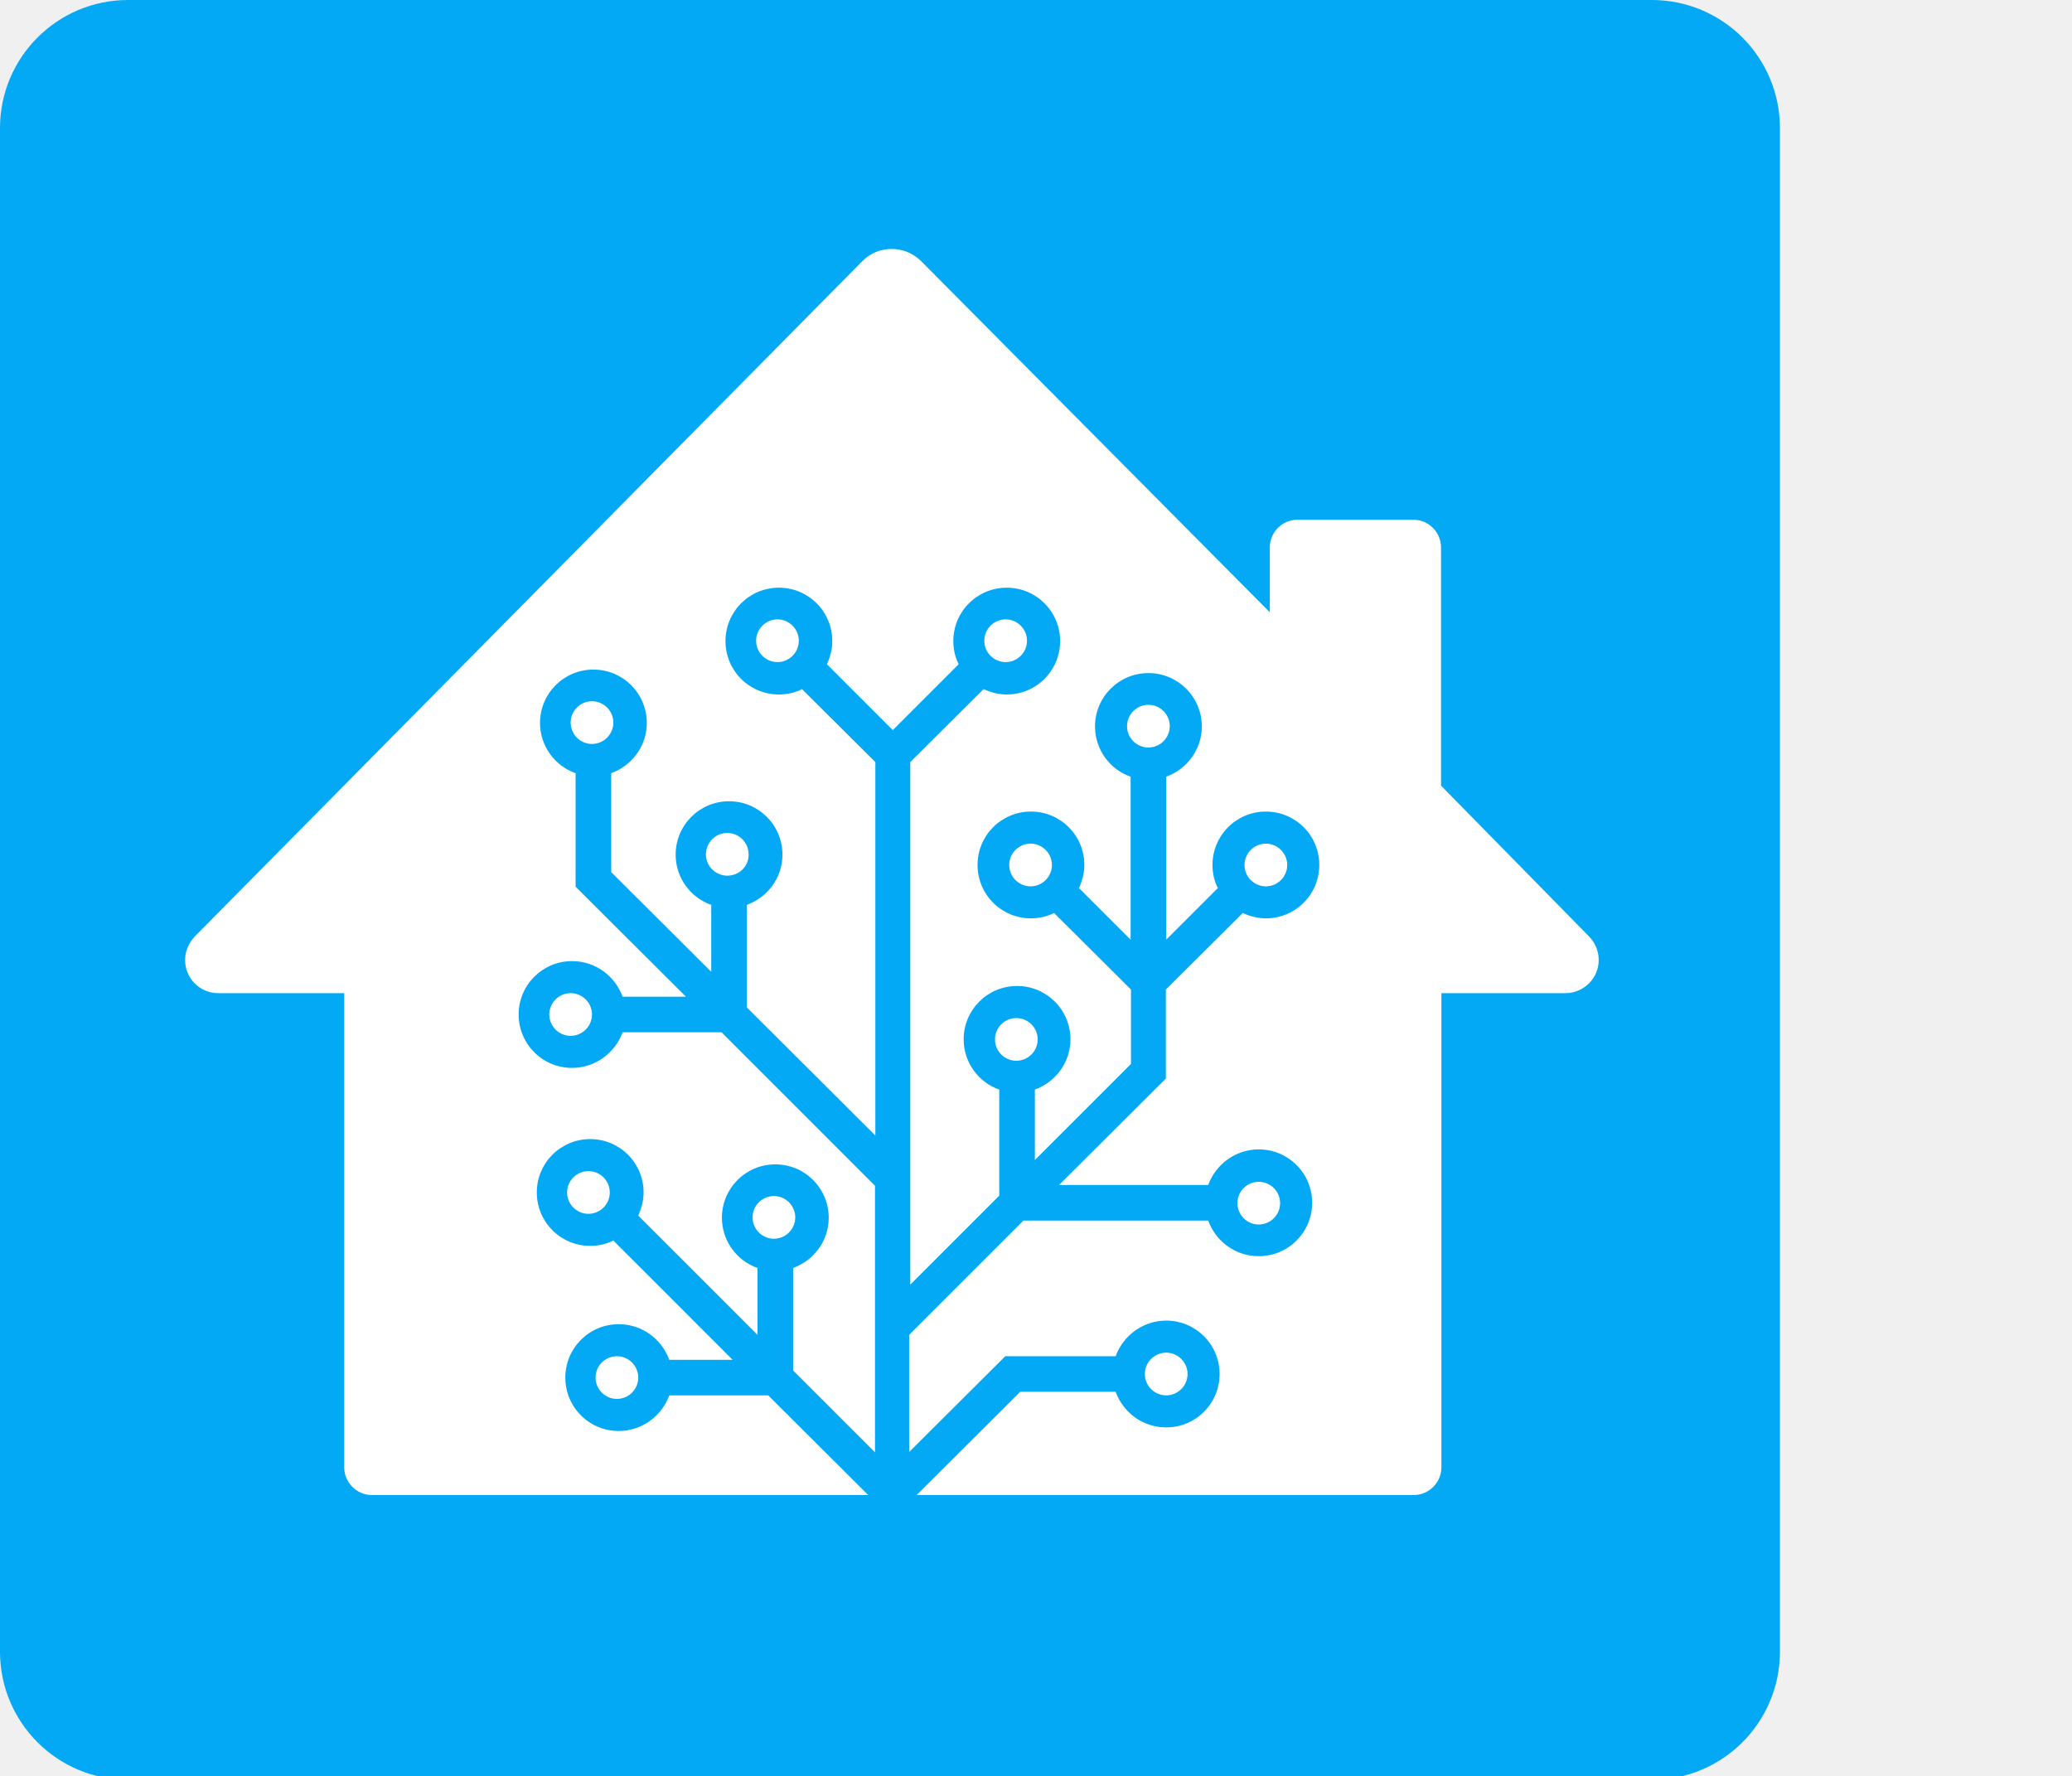
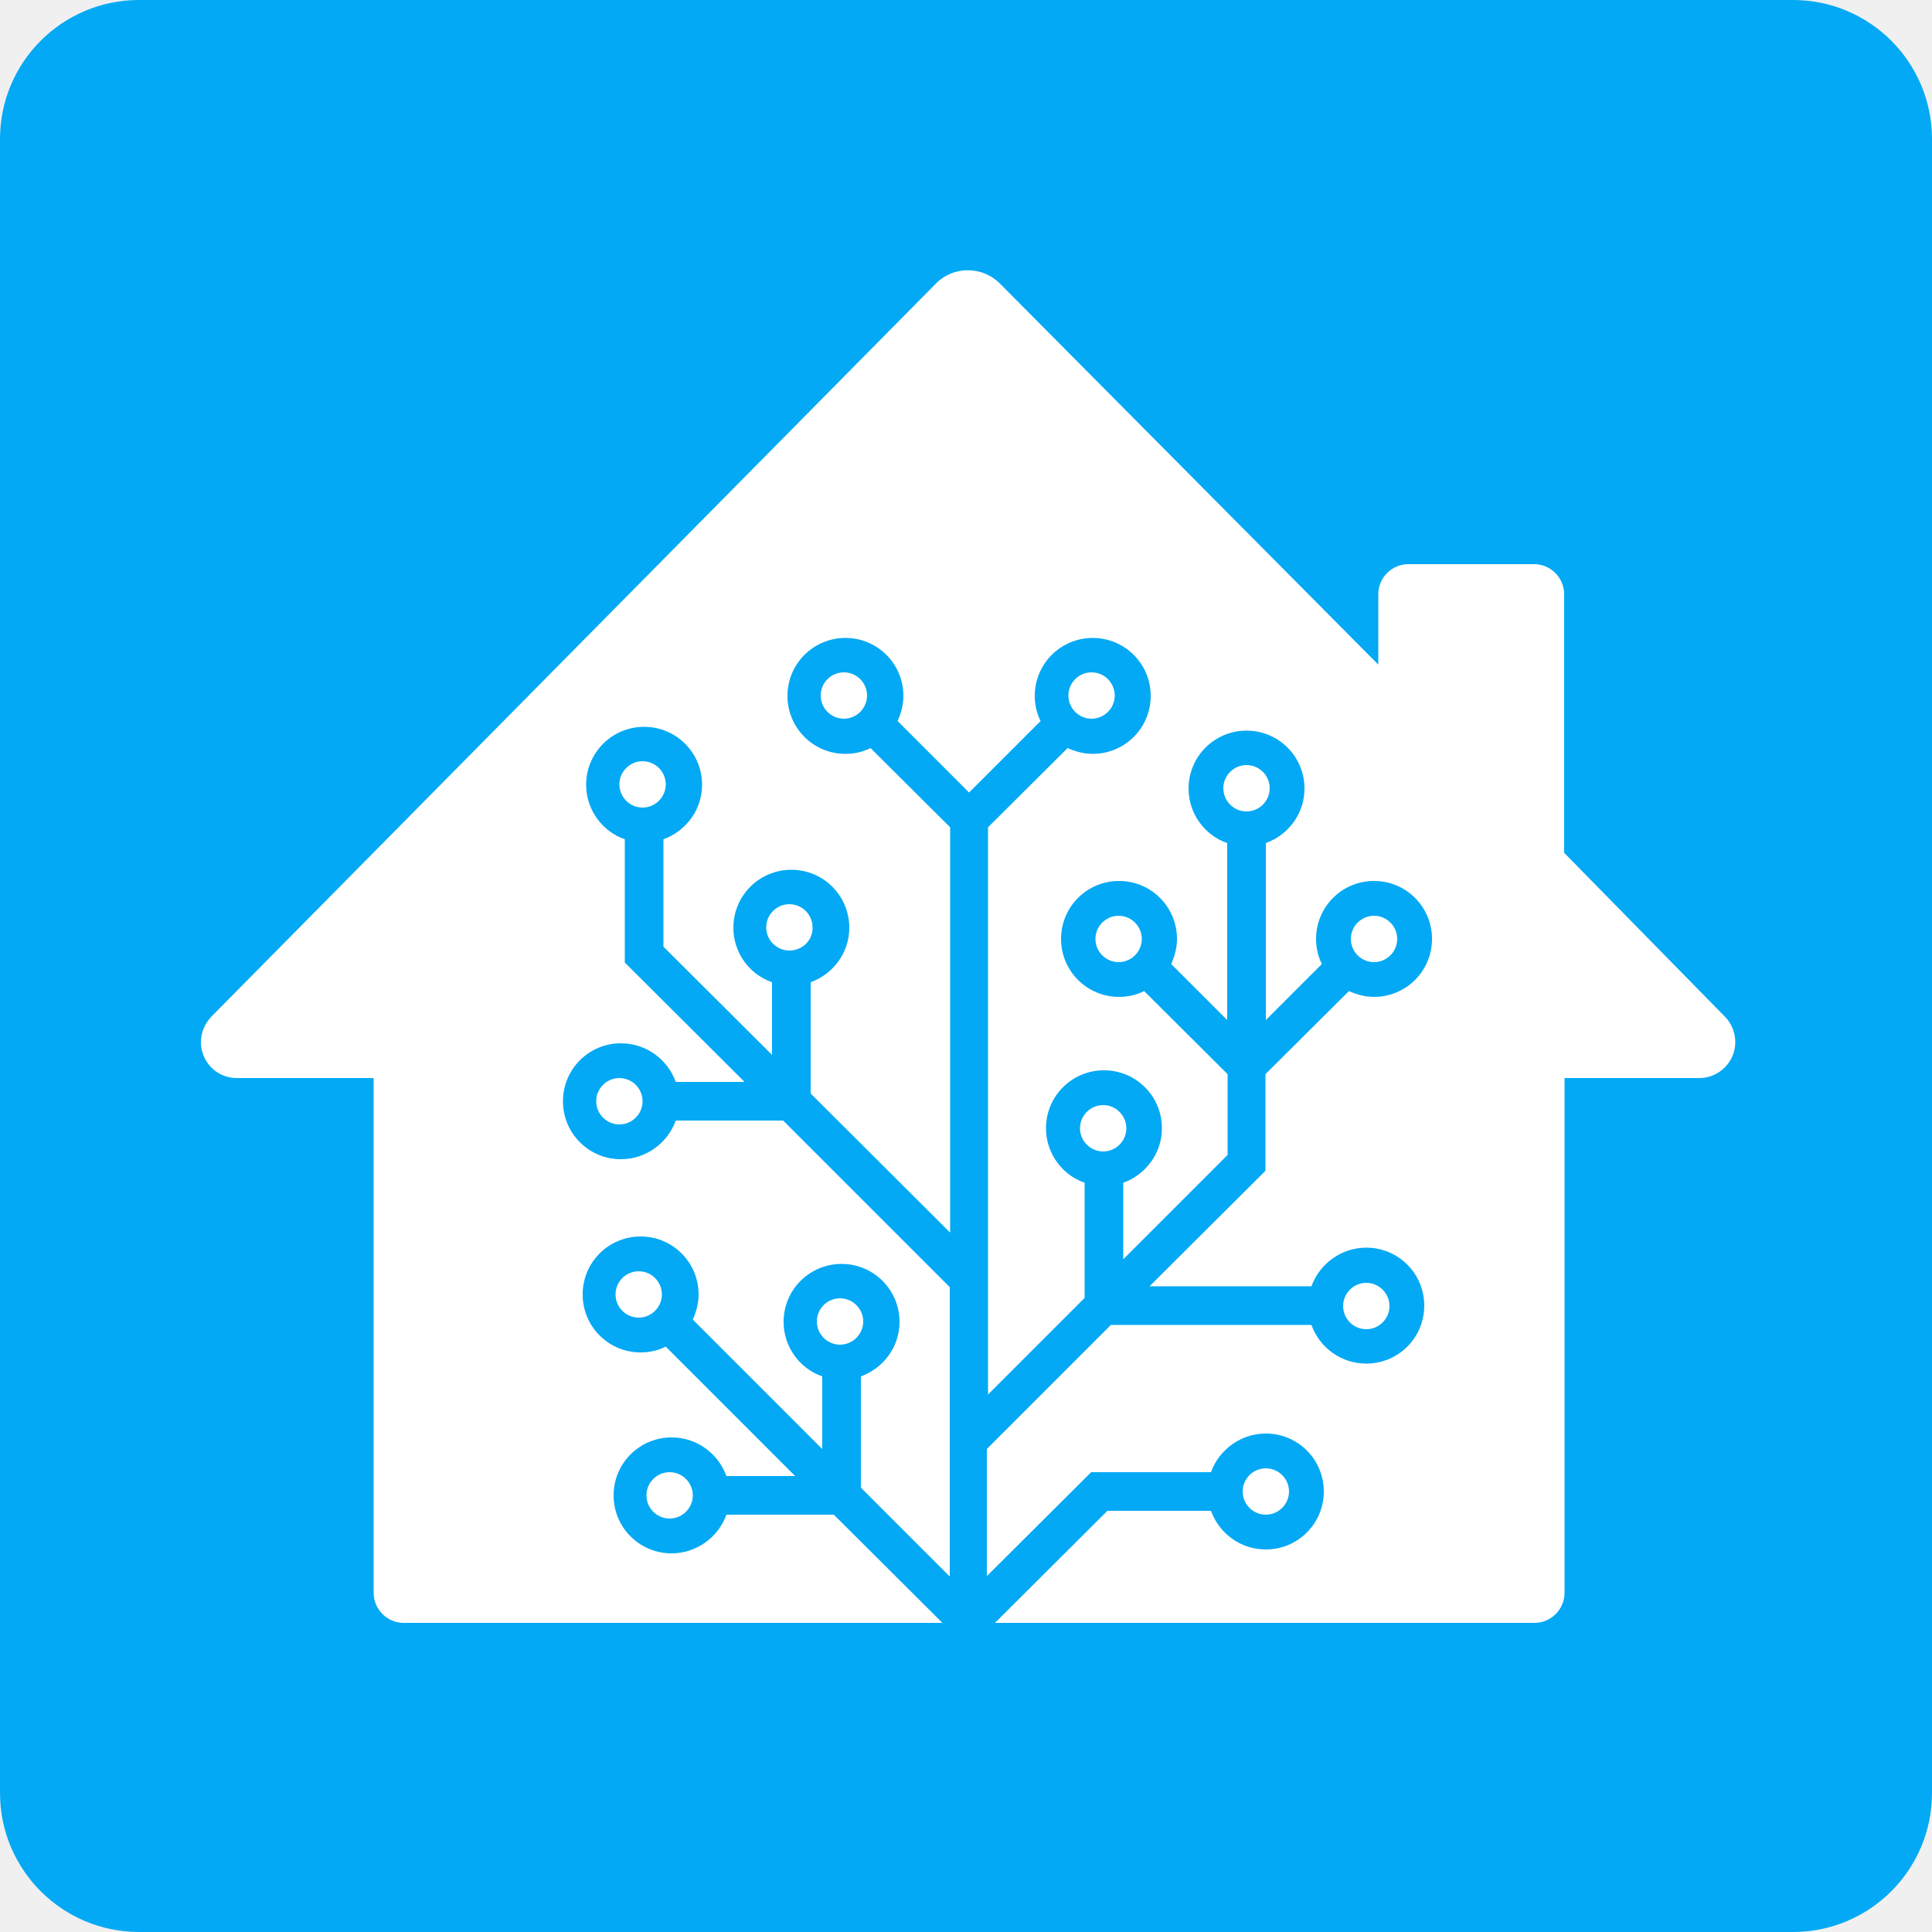
- <svg xmlns="http://www.w3.org/2000/svg" class="mx-auto" width="77" height="66" viewBox="0 0 77 66" fill="none">
+ <svg xmlns="http://www.w3.org/2000/svg" class="mx-auto" width="66.146" height="66.146" viewBox="0 0 66.146 66.146" fill="none" version="1.1" id="svg64">
+   <defs id="defs68" />
  <g id="haicon" transform="scale(0.5)">
-     <g transform="translate(-36.05297,-45.31841)">
+     <g transform="translate(-36.05297,-45.31841)" id="g61">
      <path fill-rule="evenodd" clip-rule="evenodd" d="M 45.578,45.318 H 158.82 c 5.265,0 9.525,4.26 9.525,9.525 V 168.085 c 0,5.265 -4.26,9.525 -9.525,9.525 H 45.578 c -5.265,0 -9.525,-4.26 -9.525,-9.525 V 54.843 c 0,-5.265 4.26,-9.525 9.525,-9.525 z" fill="#03a9f4" id="path9" style="stroke-width:0.265" />
      <path fill-rule="evenodd" clip-rule="evenodd" d="m 104.183,156.443 7.699,-7.673 h 7.091 c 0.556,1.535 2.011,2.646 3.757,2.646 2.196,0 3.969,-1.773 3.969,-3.969 0,-2.196 -1.773,-3.969 -3.969,-3.969 -1.72,0 -3.201,1.111 -3.757,2.646 h -8.202 l -7.144,7.117 v -8.705 l 8.493,-8.493 h 13.732 c 0.556,1.535 2.011,2.646 3.757,2.646 2.196,0 3.969,-1.773 3.969,-3.969 0,-2.196 -1.773,-3.969 -3.969,-3.969 -1.72,0 -3.201,1.111 -3.757,2.646 h -11.086 l 7.938,-7.911 v -6.615 l 5.715,-5.689 c 0.529,0.238 1.111,0.397 1.72,0.397 2.196,0 3.969,-1.773 3.969,-3.969 0,-2.196 -1.773,-3.969 -3.969,-3.969 -2.196,0 -3.969,1.773 -3.969,3.969 0,0.609 0.132,1.191 0.397,1.72 l -3.836,3.836 v -12.118 c 1.535,-0.556 2.646,-2.011 2.646,-3.731 0,-2.196 -1.773,-3.969 -3.969,-3.969 -2.196,0 -3.969,1.773 -3.969,3.969 0,1.72 1.111,3.201 2.646,3.731 v 12.118 l -3.836,-3.836 c 0.238,-0.529 0.397,-1.111 0.397,-1.72 0,-2.196 -1.773,-3.969 -3.969,-3.969 -2.196,0 -3.969,1.773 -3.969,3.969 0,2.196 1.773,3.969 3.969,3.969 0.609,0 1.191,-0.132 1.72,-0.397 l 5.715,5.689 v 5.53 l -7.144,7.144 v -5.239 c 1.535,-0.556 2.646,-2.011 2.646,-3.731 0,-2.196 -1.773,-3.969 -3.969,-3.969 -2.196,0 -3.969,1.773 -3.969,3.969 0,1.72 1.111,3.201 2.646,3.731 v 7.885 l -6.615,6.615 V 101.966 l 5.45,-5.424 c 0.529,0.238 1.111,0.397 1.72,0.397 2.196,0 3.969,-1.773 3.969,-3.969 0,-2.196 -1.773,-3.969 -3.969,-3.969 -2.196,0 -3.969,1.773 -3.969,3.969 0,0.609 0.132,1.191 0.397,1.72 l -4.895,4.895 -4.895,-4.895 c 0.238,-0.529 0.397,-1.111 0.397,-1.72 0,-2.196 -1.773,-3.969 -3.969,-3.969 -2.196,0 -3.969,1.773 -3.969,3.969 0,2.196 1.773,3.969 3.969,3.969 0.609,0 1.191,-0.132 1.72,-0.397 l 5.45,5.424 v 27.755 l -9.551,-9.525 v -7.62 c 1.535,-0.556 2.646,-2.011 2.646,-3.731 0,-2.196 -1.773,-3.969 -3.969,-3.969 -2.196,0 -3.969,1.773 -3.969,3.969 0,1.72 1.111,3.201 2.646,3.731 v 4.974 l -7.435,-7.408 v -7.355 c 1.535,-0.556 2.646,-2.011 2.646,-3.731 0,-2.196 -1.773,-3.969 -3.969,-3.969 -2.196,0 -3.969,1.773 -3.969,3.969 0,1.72 1.111,3.201 2.646,3.731 v 8.44 l 8.202,8.176 h -4.71 c -0.556,-1.535 -2.011,-2.646 -3.757,-2.646 -2.196,0 -3.969,1.773 -3.969,3.969 0,2.196 1.773,3.969 3.969,3.969 1.72,0 3.201,-1.111 3.757,-2.646 h 7.355 l 11.404,11.404 v 19.817 l -6.085,-6.085 v -7.62 c 1.535,-0.556 2.646,-2.011 2.646,-3.731 0,-2.196 -1.773,-3.969 -3.969,-3.969 -2.196,0 -3.969,1.773 -3.969,3.969 0,1.72 1.111,3.201 2.646,3.731 v 4.974 l -8.864,-8.864 c 0.238,-0.529 0.397,-1.111 0.397,-1.72 0,-2.196 -1.773,-3.969 -3.969,-3.969 -2.196,0 -3.969,1.773 -3.969,3.969 0,2.196 1.773,3.969 3.969,3.969 0.609,0 1.191,-0.132 1.72,-0.397 l 8.864,8.864 H 85.795 c -0.556,-1.535 -2.011,-2.646 -3.757,-2.646 -2.196,0 -3.969,1.773 -3.969,3.969 0,2.196 1.773,3.969 3.969,3.969 1.72,0 3.201,-1.111 3.757,-2.646 h 7.355 l 7.435,7.408 H 63.702 c -1.138,0 -2.064,-0.926 -2.064,-2.064 v -35.242 h -9.366 c -1.376,0 -2.461,-1.111 -2.461,-2.461 0,-0.661 0.265,-1.27 0.714,-1.746 L 100.135,64.739 c 1.191,-1.217 3.149,-1.217 4.366,-0.026 l 0.026,0.026 25.903,26.088 v -4.815 c 0,-1.138 0.926,-2.064 2.064,-2.064 h 8.599 c 1.138,0 2.064,0.926 2.064,2.064 v 17.701 l 11.007,11.218 c 0.953,0.979 0.953,2.54 -0.026,3.493 -0.45,0.45 -1.085,0.714 -1.72,0.714 h -9.234 v 35.242 c 0,1.138 -0.926,2.064 -2.064,2.064 z m -22.278,-7.144 c -0.873,0 -1.587,-0.714 -1.587,-1.587 0,-0.873 0.714,-1.587 1.587,-1.587 0.873,0 1.587,0.714 1.587,1.587 0,0.873 -0.714,1.587 -1.587,1.587 z M 93.573,137.393 c -0.873,0 -1.587,-0.714 -1.587,-1.587 0,-0.873 0.714,-1.587 1.587,-1.587 0.873,0 1.587,0.714 1.587,1.587 0,0.873 -0.714,1.587 -1.587,1.587 z m -13.785,-1.852 c -0.873,0 -1.587,-0.714 -1.587,-1.587 0,-0.873 0.714,-1.587 1.587,-1.587 0.873,0 1.587,0.714 1.587,1.587 0,0.873 -0.714,1.587 -1.587,1.587 z m -1.323,-13.229 c -0.873,0 -1.587,-0.714 -1.587,-1.587 0,-0.873 0.714,-1.587 1.587,-1.587 0.873,0 1.587,0.714 1.587,1.587 0,0.873 -0.714,1.587 -1.587,1.587 z m 33.126,1.852 c -0.873,0 -1.587,-0.714 -1.587,-1.587 0,-0.873 0.714,-1.587 1.587,-1.587 0.873,0 1.587,0.714 1.587,1.587 0,0.873 -0.714,1.587 -1.587,1.587 z m 18.018,12.171 c -0.873,0 -1.587,-0.714 -1.587,-1.587 0,-0.873 0.714,-1.587 1.587,-1.587 0.873,0 1.587,0.714 1.587,1.587 0,0.873 -0.714,1.587 -1.587,1.587 z m -6.879,12.7 c -0.873,0 -1.587,-0.714 -1.587,-1.587 0,-0.873 0.714,-1.587 1.587,-1.587 0.873,0 1.587,0.714 1.587,1.587 0,0.873 -0.714,1.587 -1.587,1.587 z m 7.408,-37.835 c -0.873,0 -1.587,-0.714 -1.587,-1.587 0,-0.873 0.714,-1.587 1.587,-1.587 0.873,0 1.587,0.714 1.587,1.587 0,0.873 -0.714,1.587 -1.587,1.587 z m -8.731,-10.319 c -0.873,0 -1.587,-0.714 -1.587,-1.588 0,-0.873 0.714,-1.587 1.587,-1.587 0.873,0 1.587,0.714 1.587,1.587 0,0.873 -0.714,1.588 -1.587,1.588 z m -10.61,-6.35 c -0.873,0 -1.587,-0.714 -1.587,-1.587 0,-0.873 0.714,-1.587 1.587,-1.587 0.873,0 1.587,0.714 1.587,1.587 0,0.873 -0.714,1.587 -1.587,1.587 z m -16.96,0 c -0.873,0 -1.587,-0.714 -1.587,-1.587 0,-0.873 0.714,-1.587 1.587,-1.587 0.873,0 1.587,0.714 1.587,1.587 0,0.873 -0.714,1.587 -1.587,1.587 z m -13.785,6.085 c -0.873,0 -1.587,-0.714 -1.587,-1.588 0,-0.873 0.714,-1.587 1.587,-1.587 0.873,0 1.587,0.714 1.587,1.587 0,0.873 -0.714,1.588 -1.587,1.588 z m 10.054,9.79 c -0.873,0 -1.587,-0.714 -1.587,-1.587 0,-0.873 0.714,-1.587 1.587,-1.587 0.873,0 1.587,0.714 1.587,1.587 0.026,0.873 -0.688,1.587 -1.587,1.587 z m 22.543,0.794 c -0.873,0 -1.587,-0.714 -1.587,-1.587 0,-0.873 0.714,-1.587 1.587,-1.587 0.873,0 1.587,0.714 1.587,1.587 0,0.873 -0.714,1.587 -1.587,1.587 z" fill="#ffffff" id="path11" style="stroke-width:0.265" />
    </g>
  </g>
</svg>
